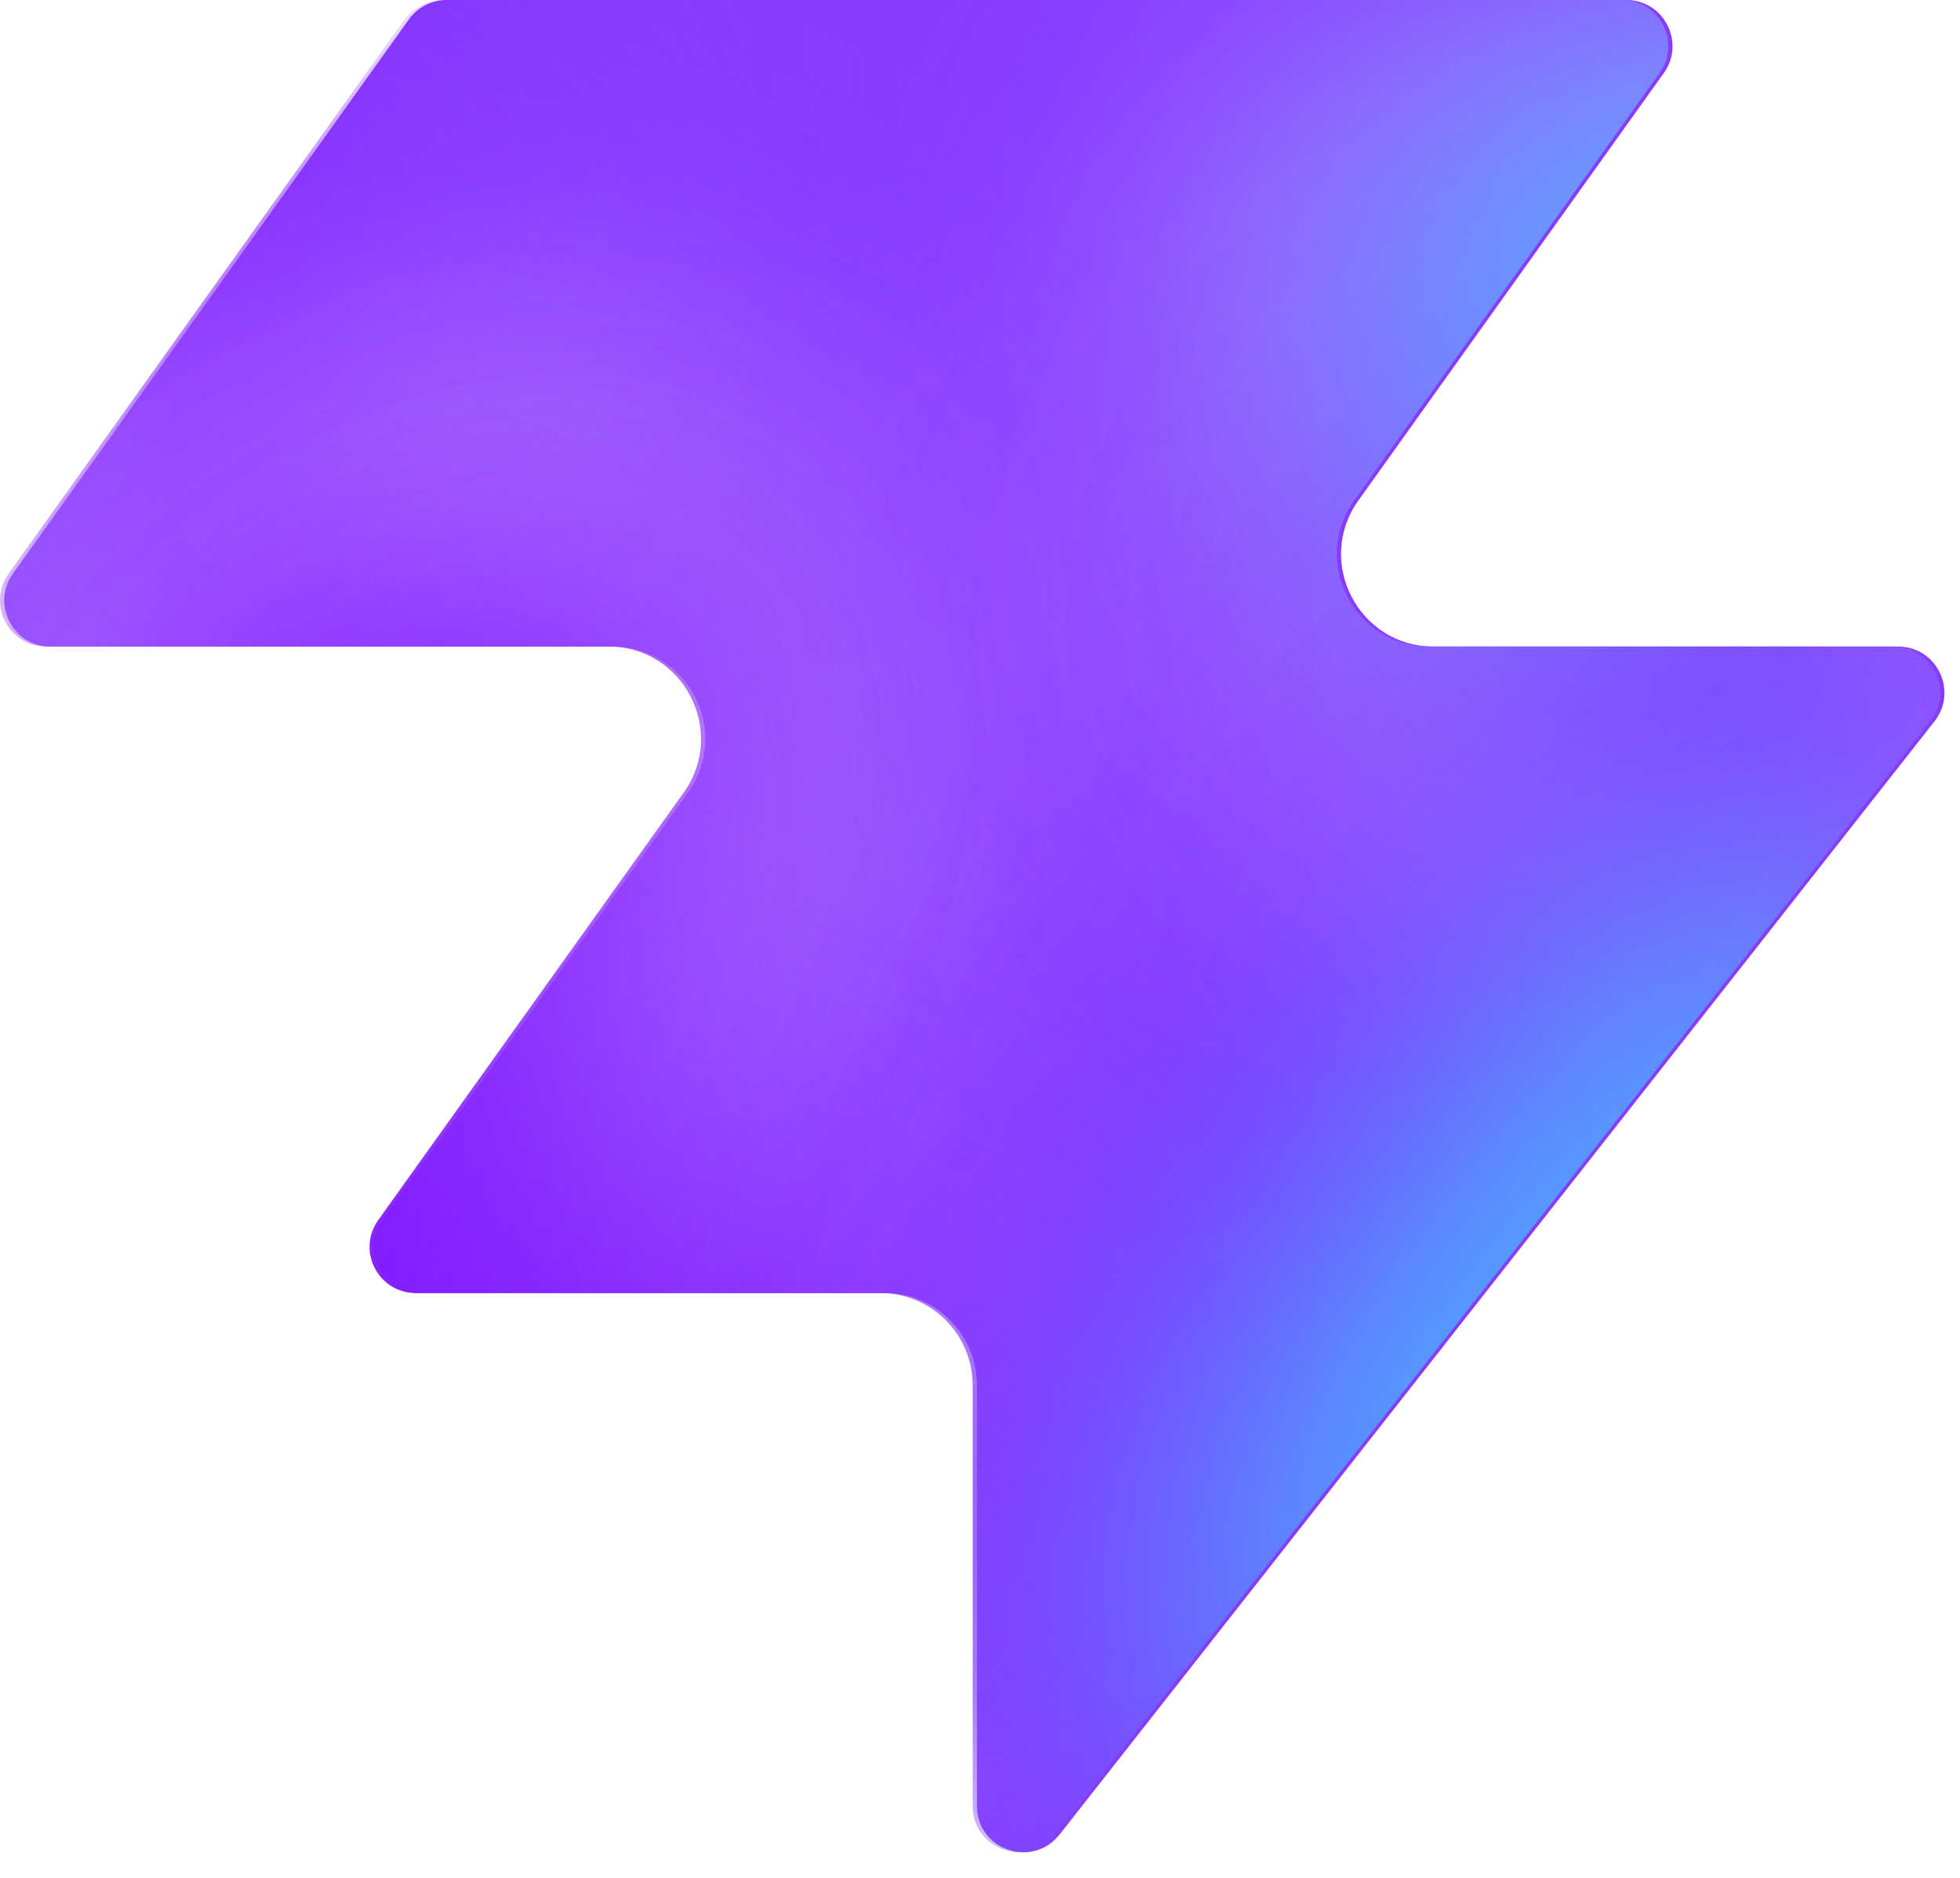
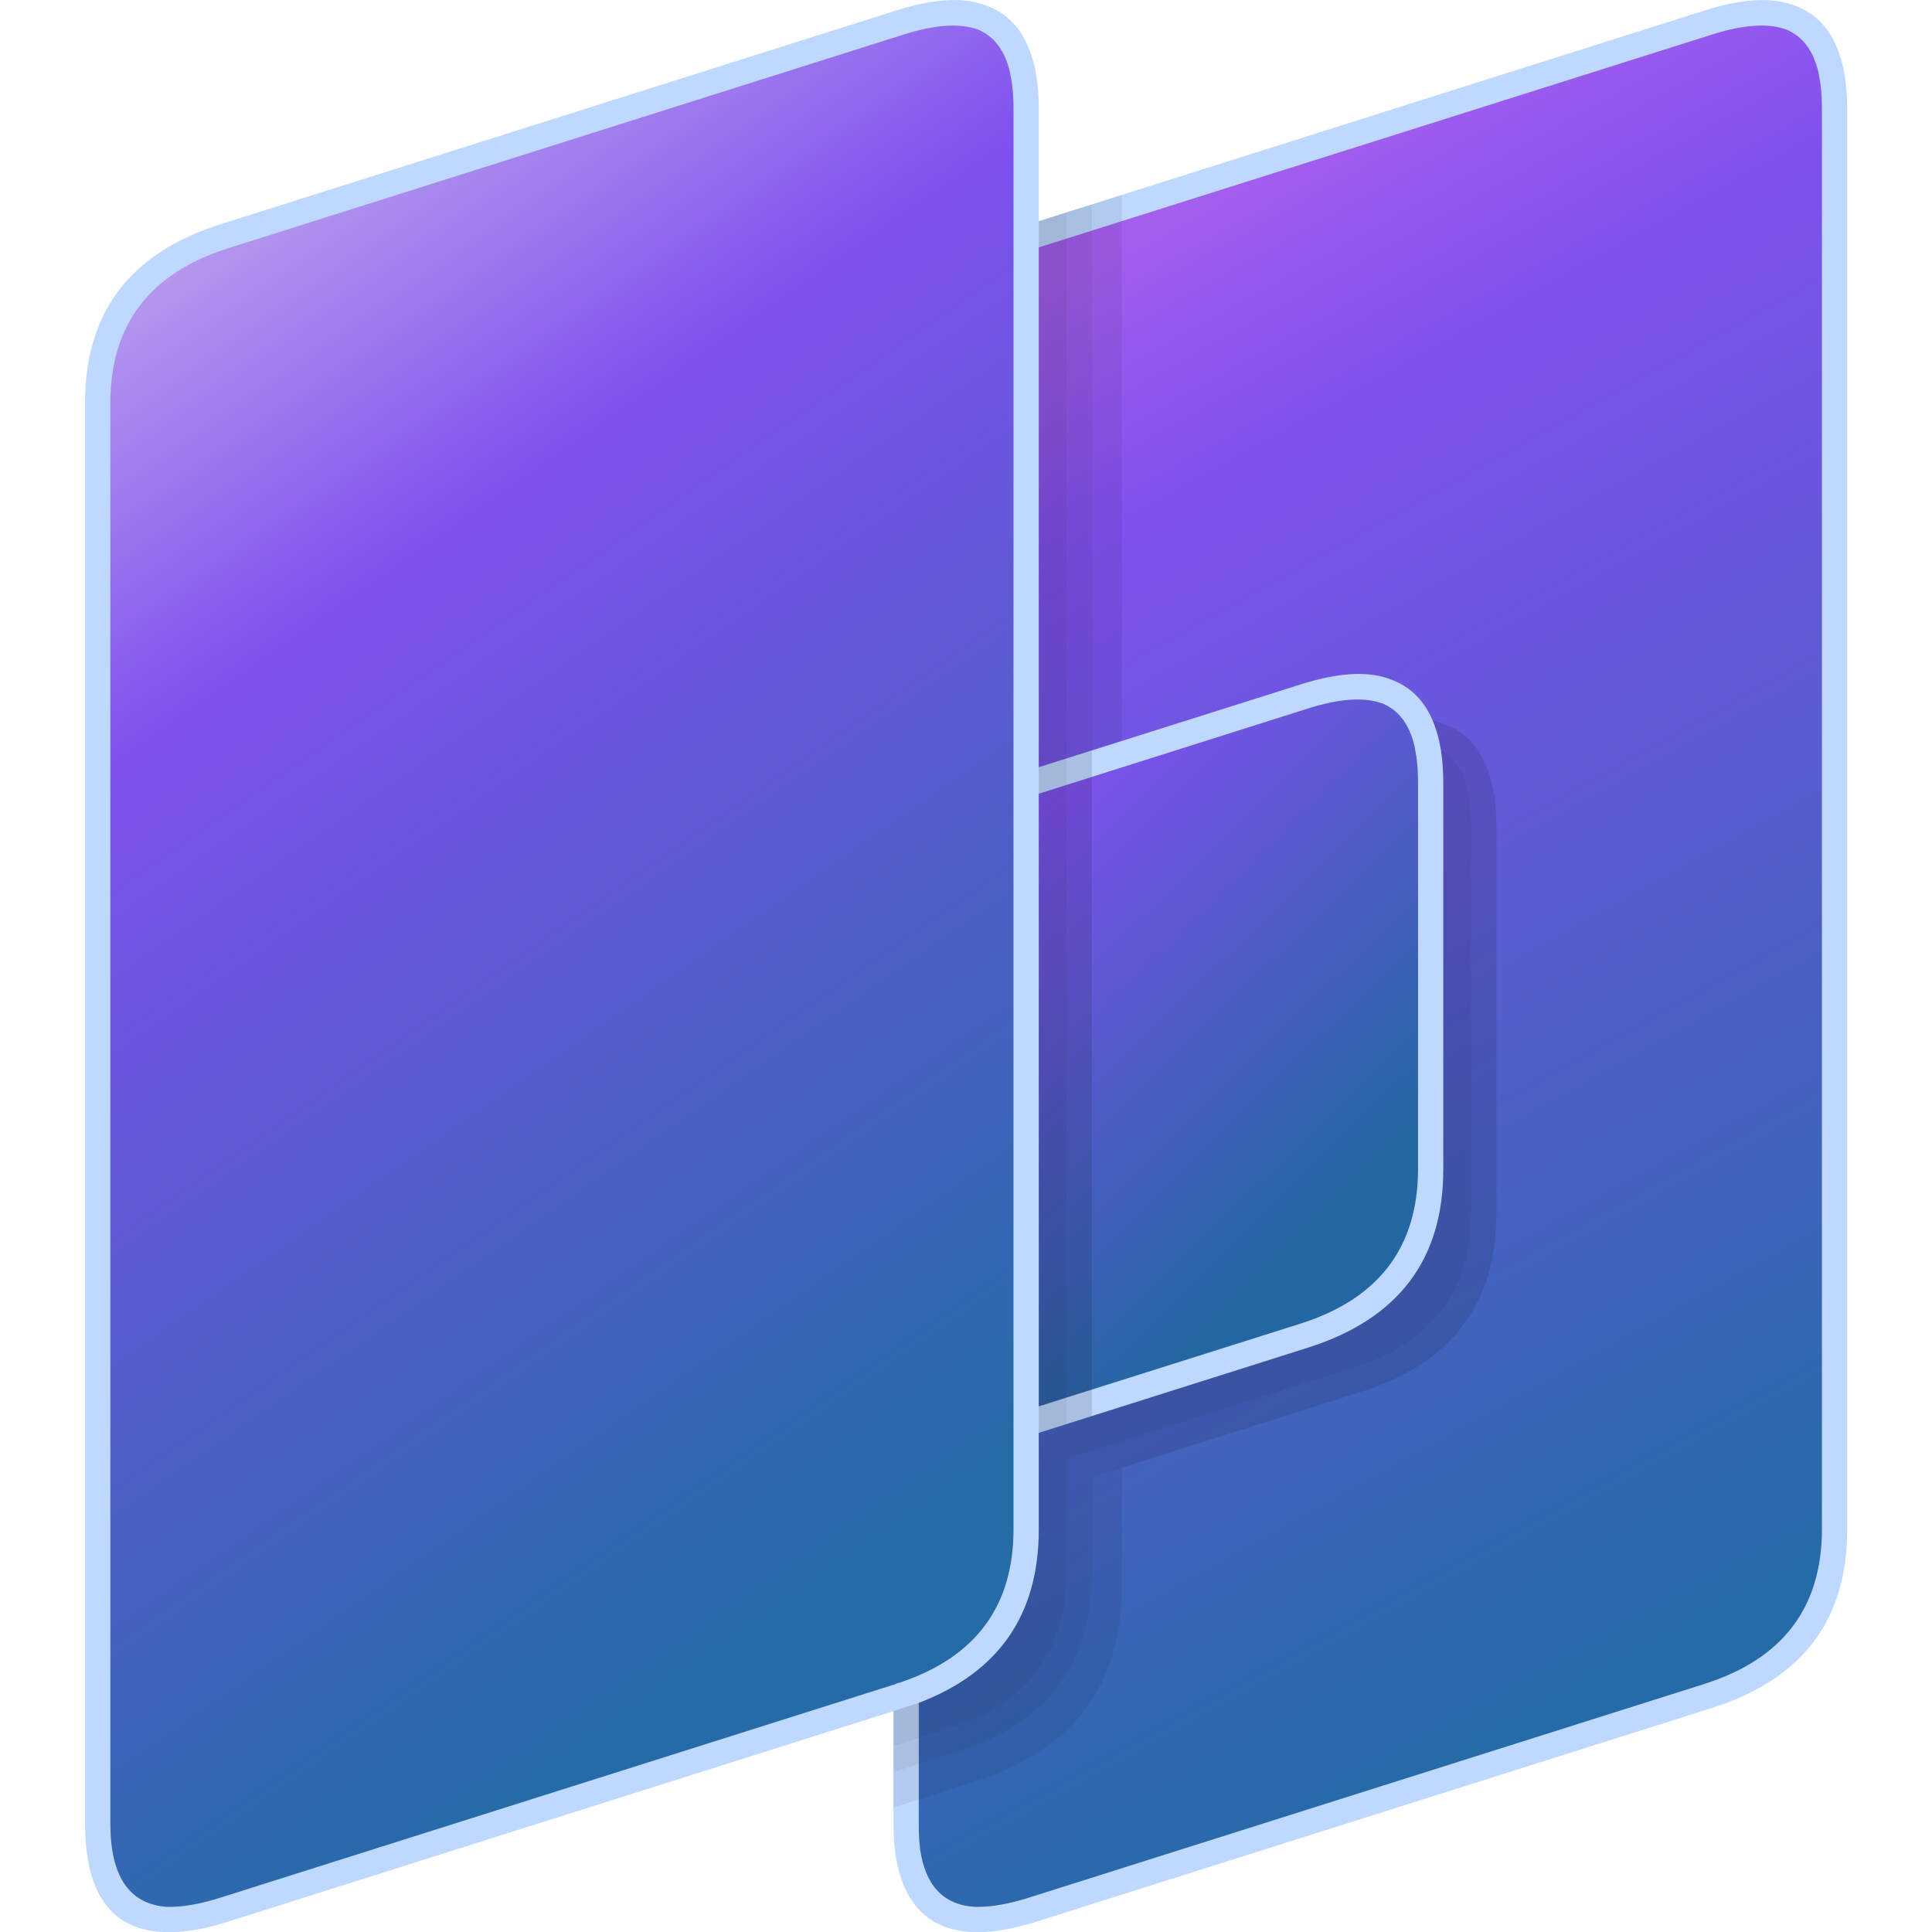
- <svg xmlns="http://www.w3.org/2000/svg" width="48" height="46" fill="none" viewBox="0 0 48 46">
-   <path fill="#863bff" d="M25.946 44.938c-.664.845-2.021.375-2.021-.698V33.937a2.26 2.26 0 0 0-2.262-2.262H10.287c-.92 0-1.456-1.04-.92-1.788l7.48-10.471c1.07-1.497 0-3.578-1.842-3.578H1.237c-.92 0-1.456-1.04-.92-1.788L10.013.474c.214-.297.556-.474.92-.474h28.894c.92 0 1.456 1.04.92 1.788l-7.48 10.471c-1.07 1.498 0 3.579 1.842 3.579h11.377c.943 0 1.473 1.088.89 1.83L25.947 44.94z" style="fill:#863bff;fill:color(display-p3 .525 .23 1);fill-opacity:1" />
-   <mask id="a" width="48" height="46" x="0" y="0" maskUnits="userSpaceOnUse" style="mask-type:alpha">
-     <path fill="#000" d="M25.842 44.938c-.664.844-2.021.375-2.021-.698V33.937a2.26 2.26 0 0 0-2.262-2.262H10.183c-.92 0-1.456-1.04-.92-1.788l7.48-10.471c1.07-1.498 0-3.579-1.842-3.579H1.133c-.92 0-1.456-1.04-.92-1.787L9.91.473c.214-.297.556-.474.92-.474h28.894c.92 0 1.456 1.04.92 1.788l-7.48 10.471c-1.07 1.498 0 3.578 1.842 3.578h11.377c.943 0 1.473 1.088.89 1.832L25.843 44.94z" style="fill:#000;fill-opacity:1" />
-   </mask>
-   <g mask="url(#a)">
-     <g filter="url(#b)">
-       <ellipse cx="5.508" cy="14.704" fill="#ede6ff" rx="5.508" ry="14.704" style="fill:#ede6ff;fill:color(display-p3 .927 .903 1);fill-opacity:1" transform="matrix(.00324 1 1 -.00324 -4.47 31.516)" />
-     </g>
-     <g filter="url(#c)">
-       <ellipse cx="10.399" cy="29.851" fill="#ede6ff" rx="10.399" ry="29.851" style="fill:#ede6ff;fill:color(display-p3 .927 .903 1);fill-opacity:1" transform="matrix(.00324 1 1 -.00324 -39.328 7.883)" />
-     </g>
-     <g filter="url(#d)">
-       <ellipse cx="5.508" cy="30.487" fill="#7e14ff" rx="5.508" ry="30.487" style="fill:#7e14ff;fill:color(display-p3 .492 .077 1);fill-opacity:1" transform="rotate(89.814 -25.913 -14.639)scale(1 -1)" />
-     </g>
-     <g filter="url(#e)">
-       <ellipse cx="5.508" cy="30.599" fill="#7e14ff" rx="5.508" ry="30.599" style="fill:#7e14ff;fill:color(display-p3 .492 .077 1);fill-opacity:1" transform="rotate(89.814 -32.644 -3.334)scale(1 -1)" />
-     </g>
-     <g filter="url(#f)">
-       <ellipse cx="5.508" cy="30.599" fill="#7e14ff" rx="5.508" ry="30.599" style="fill:#7e14ff;fill:color(display-p3 .492 .077 1);fill-opacity:1" transform="matrix(.00324 1 1 -.00324 -34.34 30.47)" />
-     </g>
-     <g filter="url(#g)">
-       <ellipse cx="14.072" cy="22.078" fill="#ede6ff" rx="14.072" ry="22.078" style="fill:#ede6ff;fill:color(display-p3 .927 .903 1);fill-opacity:1" transform="rotate(93.35 24.506 48.493)scale(-1 1)" />
-     </g>
-     <g filter="url(#h)">
-       <ellipse cx="3.47" cy="21.501" fill="#7e14ff" rx="3.47" ry="21.501" style="fill:#7e14ff;fill:color(display-p3 .492 .077 1);fill-opacity:1" transform="rotate(89.009 28.708 47.59)scale(-1 1)" />
-     </g>
-     <g filter="url(#i)">
-       <ellipse cx="3.47" cy="21.501" fill="#7e14ff" rx="3.47" ry="21.501" style="fill:#7e14ff;fill:color(display-p3 .492 .077 1);fill-opacity:1" transform="rotate(89.009 28.708 47.59)scale(-1 1)" />
-     </g>
-     <g filter="url(#j)">
-       <ellipse cx=".387" cy="8.972" fill="#7e14ff" rx="4.407" ry="29.108" style="fill:#7e14ff;fill:color(display-p3 .492 .077 1);fill-opacity:1" transform="rotate(39.51 .387 8.972)" />
-     </g>
-     <g filter="url(#k)">
-       <ellipse cx="47.523" cy="-6.092" fill="#7e14ff" rx="4.407" ry="29.108" style="fill:#7e14ff;fill:color(display-p3 .492 .077 1);fill-opacity:1" transform="rotate(37.892 47.523 -6.092)" />
-     </g>
-     <g filter="url(#l)">
-       <ellipse cx="41.412" cy="6.333" fill="#47bfff" rx="5.971" ry="9.665" style="fill:#47bfff;fill:color(display-p3 .28 .748 1);fill-opacity:1" transform="rotate(37.892 41.412 6.333)" />
-     </g>
-     <g filter="url(#m)">
-       <ellipse cx="-1.879" cy="38.332" fill="#7e14ff" rx="4.407" ry="29.108" style="fill:#7e14ff;fill:color(display-p3 .492 .077 1);fill-opacity:1" transform="rotate(37.892 -1.88 38.332)" />
-     </g>
-     <g filter="url(#n)">
-       <ellipse cx="-1.879" cy="38.332" fill="#7e14ff" rx="4.407" ry="29.108" style="fill:#7e14ff;fill:color(display-p3 .492 .077 1);fill-opacity:1" transform="rotate(37.892 -1.88 38.332)" />
-     </g>
-     <g filter="url(#o)">
-       <ellipse cx="35.651" cy="29.907" fill="#7e14ff" rx="4.407" ry="29.108" style="fill:#7e14ff;fill:color(display-p3 .492 .077 1);fill-opacity:1" transform="rotate(37.892 35.651 29.907)" />
-     </g>
-     <g filter="url(#p)">
-       <ellipse cx="38.418" cy="32.4" fill="#47bfff" rx="5.971" ry="15.297" style="fill:#47bfff;fill:color(display-p3 .28 .748 1);fill-opacity:1" transform="rotate(37.892 38.418 32.4)" />
+ <svg xmlns="http://www.w3.org/2000/svg" version="1.1" preserveAspectRatio="none" x="0px" y="0px" width="1000px" height="1000px" viewBox="0 0 1000 1000">
+   <defs>
+     <linearGradient id="Gradient_1" gradientUnits="userSpaceOnUse" x1="560.925" y1="537.263" x2="493.975" y2="468.838" spreadMethod="pad">
+       <stop offset="1.176%" stop-color="#2367A2" />
+       <stop offset="83.529%" stop-color="#7F51EE" />
+       <stop offset="100%" stop-color="#BF82EE" />
+     </linearGradient>
+     <linearGradient id="Gradient_2" gradientUnits="userSpaceOnUse" x1="620.263" y1="601.25" x2="506.238" y2="396.05" spreadMethod="pad">
+       <stop offset="0%" stop-color="#256BA7" />
+       <stop offset="83.137%" stop-color="#7F51EE" />
+       <stop offset="100%" stop-color="#A45EEE" />
+     </linearGradient>
+     <linearGradient id="Gradient_3" gradientUnits="userSpaceOnUse" x1="494.875" y1="584.638" x2="354.525" y2="382.962" spreadMethod="pad">
+       <stop offset="0%" stop-color="#256BA7" />
+       <stop offset="69.02%" stop-color="#7F51EE" />
+       <stop offset="100%" stop-color="#C4ABEE" />
+     </linearGradient>
+     <linearGradient id="Gradient_4" gradientUnits="userSpaceOnUse" x1="0" y1="0" x2="0" y2="0" spreadMethod="pad">
+       <stop offset="0%" stop-color="#87C8FF" />
+       <stop offset="56.471%" stop-color="#4D7CFF" />
+       <stop offset="98.824%" stop-color="#F4E8FF" />
+     </linearGradient>
+   </defs>
+   <g id="colors_colors">
+     <g transform="matrix( 3.269043, 0, 0, 3.269043, -1134.45,-1134.45) ">
+       <g>
+         <g>
+           <path fill="url(#Gradient_1)" stroke="none" d=" M 573.55 470.95 Q 573.55 468.403 573.2 466.25 571.003 451.759 553.55 457.3 L 509.5 471.25 509.5 572.45 553.55 558.5 Q 573.55 552.15 573.55 532.15 L 573.55 470.95 Z" />
+           <path fill="url(#Gradient_2)" stroke="none" d=" M 510.5 384.45 Q 510 384.6 509.5 384.8 L 509.5 471.25 553.55 457.3 Q 571.003 451.759 573.2 466.25 573.55 468.403 573.55 470.95 L 573.55 532.15 Q 573.55 552.15 553.55 558.5 L 509.5 572.45 509.5 589.2 Q 509.5 608.7 490.5 615.25 L 490.5 635.75 Q 490.5 650.463 501.3 650.9 505.213 651.079 510.5 649.4 L 617.5 615.55 Q 637.5 609.2 637.5 589.2 L 637.5 364.25 Q 637.5 361.703 637.15 359.55 634.953 345.059 617.5 350.6 L 510.5 384.45 Z" />
+           <path fill="url(#Gradient_3)" stroke="none" d=" M 509.5 384.8 L 509.5 364.25 Q 509.5 361.703 509.15 359.55 506.953 345.059 489.5 350.6 L 382.5 384.45 Q 362.5 390.8 362.5 410.8 L 362.5 635.75 Q 362.5 650.463 373.3 650.9 377.213 651.079 382.5 649.4 L 489.5 615.55 Q 490 615.4 490.5 615.25 509.5 608.7 509.5 589.2 L 509.5 572.45 509.5 471.25 509.5 384.8 Z" />
+         </g>
+       </g>
    </g>
  </g>
-   <defs>
-     <filter id="b" width="60.045" height="41.654" x="-19.77" y="16.149" color-interpolation-filters="sRGB" filterUnits="userSpaceOnUse">
-       <feFlood flood-opacity="0" result="BackgroundImageFix" />
-       <feBlend in="SourceGraphic" in2="BackgroundImageFix" result="shape" />
-       <feGaussianBlur result="effect1_foregroundBlur_2002_17158" stdDeviation="7.659" />
-     </filter>
-     <filter id="c" width="90.34" height="51.437" x="-54.613" y="-7.533" color-interpolation-filters="sRGB" filterUnits="userSpaceOnUse">
-       <feFlood flood-opacity="0" result="BackgroundImageFix" />
-       <feBlend in="SourceGraphic" in2="BackgroundImageFix" result="shape" />
-       <feGaussianBlur result="effect1_foregroundBlur_2002_17158" stdDeviation="7.659" />
-     </filter>
-     <filter id="d" width="79.355" height="29.4" x="-49.64" y="2.03" color-interpolation-filters="sRGB" filterUnits="userSpaceOnUse">
-       <feFlood flood-opacity="0" result="BackgroundImageFix" />
-       <feBlend in="SourceGraphic" in2="BackgroundImageFix" result="shape" />
-       <feGaussianBlur result="effect1_foregroundBlur_2002_17158" stdDeviation="4.596" />
-     </filter>
-     <filter id="e" width="79.579" height="29.4" x="-45.045" y="20.029" color-interpolation-filters="sRGB" filterUnits="userSpaceOnUse">
-       <feFlood flood-opacity="0" result="BackgroundImageFix" />
-       <feBlend in="SourceGraphic" in2="BackgroundImageFix" result="shape" />
-       <feGaussianBlur result="effect1_foregroundBlur_2002_17158" stdDeviation="4.596" />
-     </filter>
-     <filter id="f" width="79.579" height="29.4" x="-43.513" y="21.178" color-interpolation-filters="sRGB" filterUnits="userSpaceOnUse">
-       <feFlood flood-opacity="0" result="BackgroundImageFix" />
-       <feBlend in="SourceGraphic" in2="BackgroundImageFix" result="shape" />
-       <feGaussianBlur result="effect1_foregroundBlur_2002_17158" stdDeviation="4.596" />
-     </filter>
-     <filter id="g" width="74.749" height="58.852" x="15.756" y="-17.901" color-interpolation-filters="sRGB" filterUnits="userSpaceOnUse">
-       <feFlood flood-opacity="0" result="BackgroundImageFix" />
-       <feBlend in="SourceGraphic" in2="BackgroundImageFix" result="shape" />
-       <feGaussianBlur result="effect1_foregroundBlur_2002_17158" stdDeviation="7.659" />
-     </filter>
-     <filter id="h" width="61.377" height="25.362" x="23.548" y="2.284" color-interpolation-filters="sRGB" filterUnits="userSpaceOnUse">
-       <feFlood flood-opacity="0" result="BackgroundImageFix" />
-       <feBlend in="SourceGraphic" in2="BackgroundImageFix" result="shape" />
-       <feGaussianBlur result="effect1_foregroundBlur_2002_17158" stdDeviation="4.596" />
-     </filter>
-     <filter id="i" width="61.377" height="25.362" x="23.548" y="2.284" color-interpolation-filters="sRGB" filterUnits="userSpaceOnUse">
-       <feFlood flood-opacity="0" result="BackgroundImageFix" />
-       <feBlend in="SourceGraphic" in2="BackgroundImageFix" result="shape" />
-       <feGaussianBlur result="effect1_foregroundBlur_2002_17158" stdDeviation="4.596" />
-     </filter>
-     <filter id="j" width="56.045" height="63.649" x="-27.636" y="-22.853" color-interpolation-filters="sRGB" filterUnits="userSpaceOnUse">
-       <feFlood flood-opacity="0" result="BackgroundImageFix" />
-       <feBlend in="SourceGraphic" in2="BackgroundImageFix" result="shape" />
-       <feGaussianBlur result="effect1_foregroundBlur_2002_17158" stdDeviation="4.596" />
-     </filter>
-     <filter id="k" width="54.814" height="64.646" x="20.116" y="-38.415" color-interpolation-filters="sRGB" filterUnits="userSpaceOnUse">
-       <feFlood flood-opacity="0" result="BackgroundImageFix" />
-       <feBlend in="SourceGraphic" in2="BackgroundImageFix" result="shape" />
-       <feGaussianBlur result="effect1_foregroundBlur_2002_17158" stdDeviation="4.596" />
-     </filter>
-     <filter id="l" width="33.541" height="35.313" x="24.641" y="-11.323" color-interpolation-filters="sRGB" filterUnits="userSpaceOnUse">
-       <feFlood flood-opacity="0" result="BackgroundImageFix" />
-       <feBlend in="SourceGraphic" in2="BackgroundImageFix" result="shape" />
-       <feGaussianBlur result="effect1_foregroundBlur_2002_17158" stdDeviation="4.596" />
-     </filter>
-     <filter id="m" width="54.814" height="64.646" x="-29.286" y="6.009" color-interpolation-filters="sRGB" filterUnits="userSpaceOnUse">
-       <feFlood flood-opacity="0" result="BackgroundImageFix" />
-       <feBlend in="SourceGraphic" in2="BackgroundImageFix" result="shape" />
-       <feGaussianBlur result="effect1_foregroundBlur_2002_17158" stdDeviation="4.596" />
-     </filter>
-     <filter id="n" width="54.814" height="64.646" x="-29.286" y="6.009" color-interpolation-filters="sRGB" filterUnits="userSpaceOnUse">
-       <feFlood flood-opacity="0" result="BackgroundImageFix" />
-       <feBlend in="SourceGraphic" in2="BackgroundImageFix" result="shape" />
-       <feGaussianBlur result="effect1_foregroundBlur_2002_17158" stdDeviation="4.596" />
-     </filter>
-     <filter id="o" width="54.814" height="64.646" x="8.244" y="-2.416" color-interpolation-filters="sRGB" filterUnits="userSpaceOnUse">
-       <feFlood flood-opacity="0" result="BackgroundImageFix" />
-       <feBlend in="SourceGraphic" in2="BackgroundImageFix" result="shape" />
-       <feGaussianBlur result="effect1_foregroundBlur_2002_17158" stdDeviation="4.596" />
-     </filter>
-     <filter id="p" width="39.409" height="43.623" x="18.713" y="10.588" color-interpolation-filters="sRGB" filterUnits="userSpaceOnUse">
-       <feFlood flood-opacity="0" result="BackgroundImageFix" />
-       <feBlend in="SourceGraphic" in2="BackgroundImageFix" result="shape" />
-       <feGaussianBlur result="effect1_foregroundBlur_2002_17158" stdDeviation="4.596" />
-     </filter>
-   </defs>
+   <g id="colors_outline">
+     <g transform="matrix( 3.269043, 0, 0, 3.269043, -1134.45,-1134.45) ">
+       <g>
+         <g>
+           <path fill="url(#Gradient_4)" stroke="none" d=" M 511.5 364.25 Q 511.497 361.549 511.15 359.3 511.175 359.278 511.15 359.2 511.012 358.398 510.85 357.65 L 510.85 357.65 Q 509.14 350.121 503.3 347.95 497.981 345.803 488.9 348.7 L 381.9 382.55 Q 360.469 389.35 360.5 410.8 L 360.5 635.75 Q 360.496 652.606 373.25 652.95 373.302 652.951 373.35 652.95 373.6 652.95 373.95 652.95 377.858 652.962 383.1 651.3 L 488.5 617.95 488.5 635.75 Q 488.504 638.185 488.75 640.25 L 488.75 640.25 Q 490.471 652.596 501.25 652.95 501.312 652.951 501.35 652.95 501.6 652.95 501.95 652.95 505.858 652.962 511.1 651.3 L 618.1 617.45 Q 639.53 610.65 639.5 589.2 L 639.5 364.25 Q 639.497 361.549 639.15 359.3 639.175 359.278 639.15 359.2 639.013 358.398 638.85 357.65 L 638.85 357.65 Q 637.14 350.121 631.3 347.95 625.981 345.803 616.9 348.7 L 511.5 382.05 511.5 364.25 M 507.2 359.85 Q 507.502 361.851 507.5 364.25 L 507.5 589.2 Q 507.481 607.238 489.9 613.3 489.89 613.335 489.85 613.35 L 489.8 613.35 Q 489.38 613.488 488.9 613.6 L 488.9 613.65 381.9 647.5 Q 377.343 648.938 373.95 648.95 373.667 648.95 373.45 648.95 364.504 648.3 364.5 635.75 L 364.5 410.8 Q 364.53 392.25 383.1 386.35 L 490.1 352.5 Q 497.52 350.147 501.85 351.7 505.751 353.324 506.95 358.5 507.087 359.202 507.2 359.95 L 507.2 359.85 M 629.85 351.7 Q 633.751 353.324 634.95 358.5 635.087 359.202 635.2 359.95 L 635.2 359.85 Q 635.502 361.851 635.5 364.25 L 635.5 589.2 Q 635.469 607.75 616.9 613.65 L 509.9 647.5 Q 505.343 648.938 501.95 648.95 501.651 648.95 501.4 648.95 493.939 648.506 492.7 639.75 492.496 637.914 492.5 635.75 L 492.5 616.65 Q 511.519 609.418 511.5 589.2 L 511.5 573.9 554.15 560.4 Q 575.58 553.6 575.55 532.15 L 575.55 470.95 Q 575.547 468.249 575.2 466 575.225 465.978 575.2 465.9 575.062 465.098 574.9 464.35 L 574.9 464.35 Q 573.19 456.821 567.35 454.65 562.031 452.503 552.95 455.4 L 511.5 468.5 511.5 386.2 618.1 352.5 Q 625.52 350.147 629.85 351.7 M 571 465.2 Q 571.138 465.902 571.25 466.65 L 571.25 466.55 Q 571.552 468.551 571.55 470.95 L 571.55 532.15 Q 571.519 550.7 552.95 556.6 L 511.5 569.7 511.5 472.7 554.15 459.2 Q 561.57 456.847 565.9 458.4 569.801 460.024 571 465.2 Z" />
+         </g>
+       </g>
+     </g>
+   </g>
+   <g id="colors_shadow">
+     <g transform="matrix( 3.269043, 0, 0, 3.269043, -1134.45,-1134.45) ">
+       <g>
+         <g>
+           <path fill="#000000" fill-opacity="0.067" stroke="none" d=" M 524.65 579.4 L 519.9 580.9 519.9 596.2 Q 519.9 616.4 500.9 623.65 L 488.5 627.6 488.5 633.2 501.25 629.15 Q 501.85 628.95 502.4 628.75 502.45 628.75 502.55 628.75 524.049 621.259 524.65 599.5 L 524.65 579.4 M 524.65 377.9 L 519.9 379.4 519.9 465.85 524.65 464.35 524.65 378.25 Q 524.65 378.072 524.65 377.9 Z" />
+           <path fill="#000000" fill-opacity="0.11" stroke="none" d=" M 574.9 464.35 Q 575.056 465.071 575.2 465.85 576.523 466.599 577.45 467.8 578.68 469.411 579.3 471.8 579.352 472.039 579.4 472.25 579.55 472.9 579.7 473.7 L 579.7 473.6 Q 579.95 475.55 579.95 477.95 L 579.95 539.15 Q 579.9 557.7 561.35 563.6 L 515.9 578 515.9 596.2 Q 515.9 614.25 498.35 620.35 498.3 620.35 498.25 620.35 497.8 620.5 497.35 620.65 L 497.3 620.65 488.5 623.45 488.5 627.6 500.9 623.65 Q 519.9 616.4 519.9 596.2 L 519.9 580.9 524.65 579.4 562.55 567.4 Q 584 560.6 583.95 539.15 L 583.95 477.95 Q 583.95 475.25 583.65 473.05 583.65 473 583.65 472.95 583.618 472.814 583.55 472.65 583.426 471.988 583.3 471.4 L 583.3 471.35 Q 582.888 469.522 582.2 468 580.196 463.291 575.8 461.7 574.887 461.325 573.85 461.1 574.497 462.574 574.9 464.35 L 574.9 464.35 M 519.9 379.4 L 515.9 380.65 515.9 572.45 519.9 571.15 519.9 465.85 519.9 379.4 Z" />
+           <path fill="#000000" fill-opacity="0.149" stroke="none" d=" M 515.9 380.65 L 511.5 382.05 511.5 589.2 Q 511.519 609.418 492.5 616.65 L 488.5 617.95 488.5 623.45 497.3 620.65 497.35 620.65 Q 497.8 620.5 498.25 620.35 498.3 620.35 498.35 620.35 515.9 614.25 515.9 596.2 L 515.9 578 561.35 563.6 Q 579.9 557.7 579.95 539.15 L 579.95 477.95 Q 579.95 475.55 579.7 473.6 L 579.7 473.7 Q 579.55 472.9 579.4 472.25 579.352 472.039 579.3 471.8 578.68 469.411 577.45 467.8 576.523 466.599 575.2 465.85 L 575.2 465.9 Q 575.225 465.978 575.2 466 575.367 467.007 575.45 468.05 575.549 469.442 575.55 470.95 L 575.55 532.15 Q 575.58 553.6 554.15 560.4 L 519.9 571.25 519.9 571.15 515.9 572.45 515.9 380.65 Z" />
+         </g>
+       </g>
+     </g>
+   </g>
</svg>
